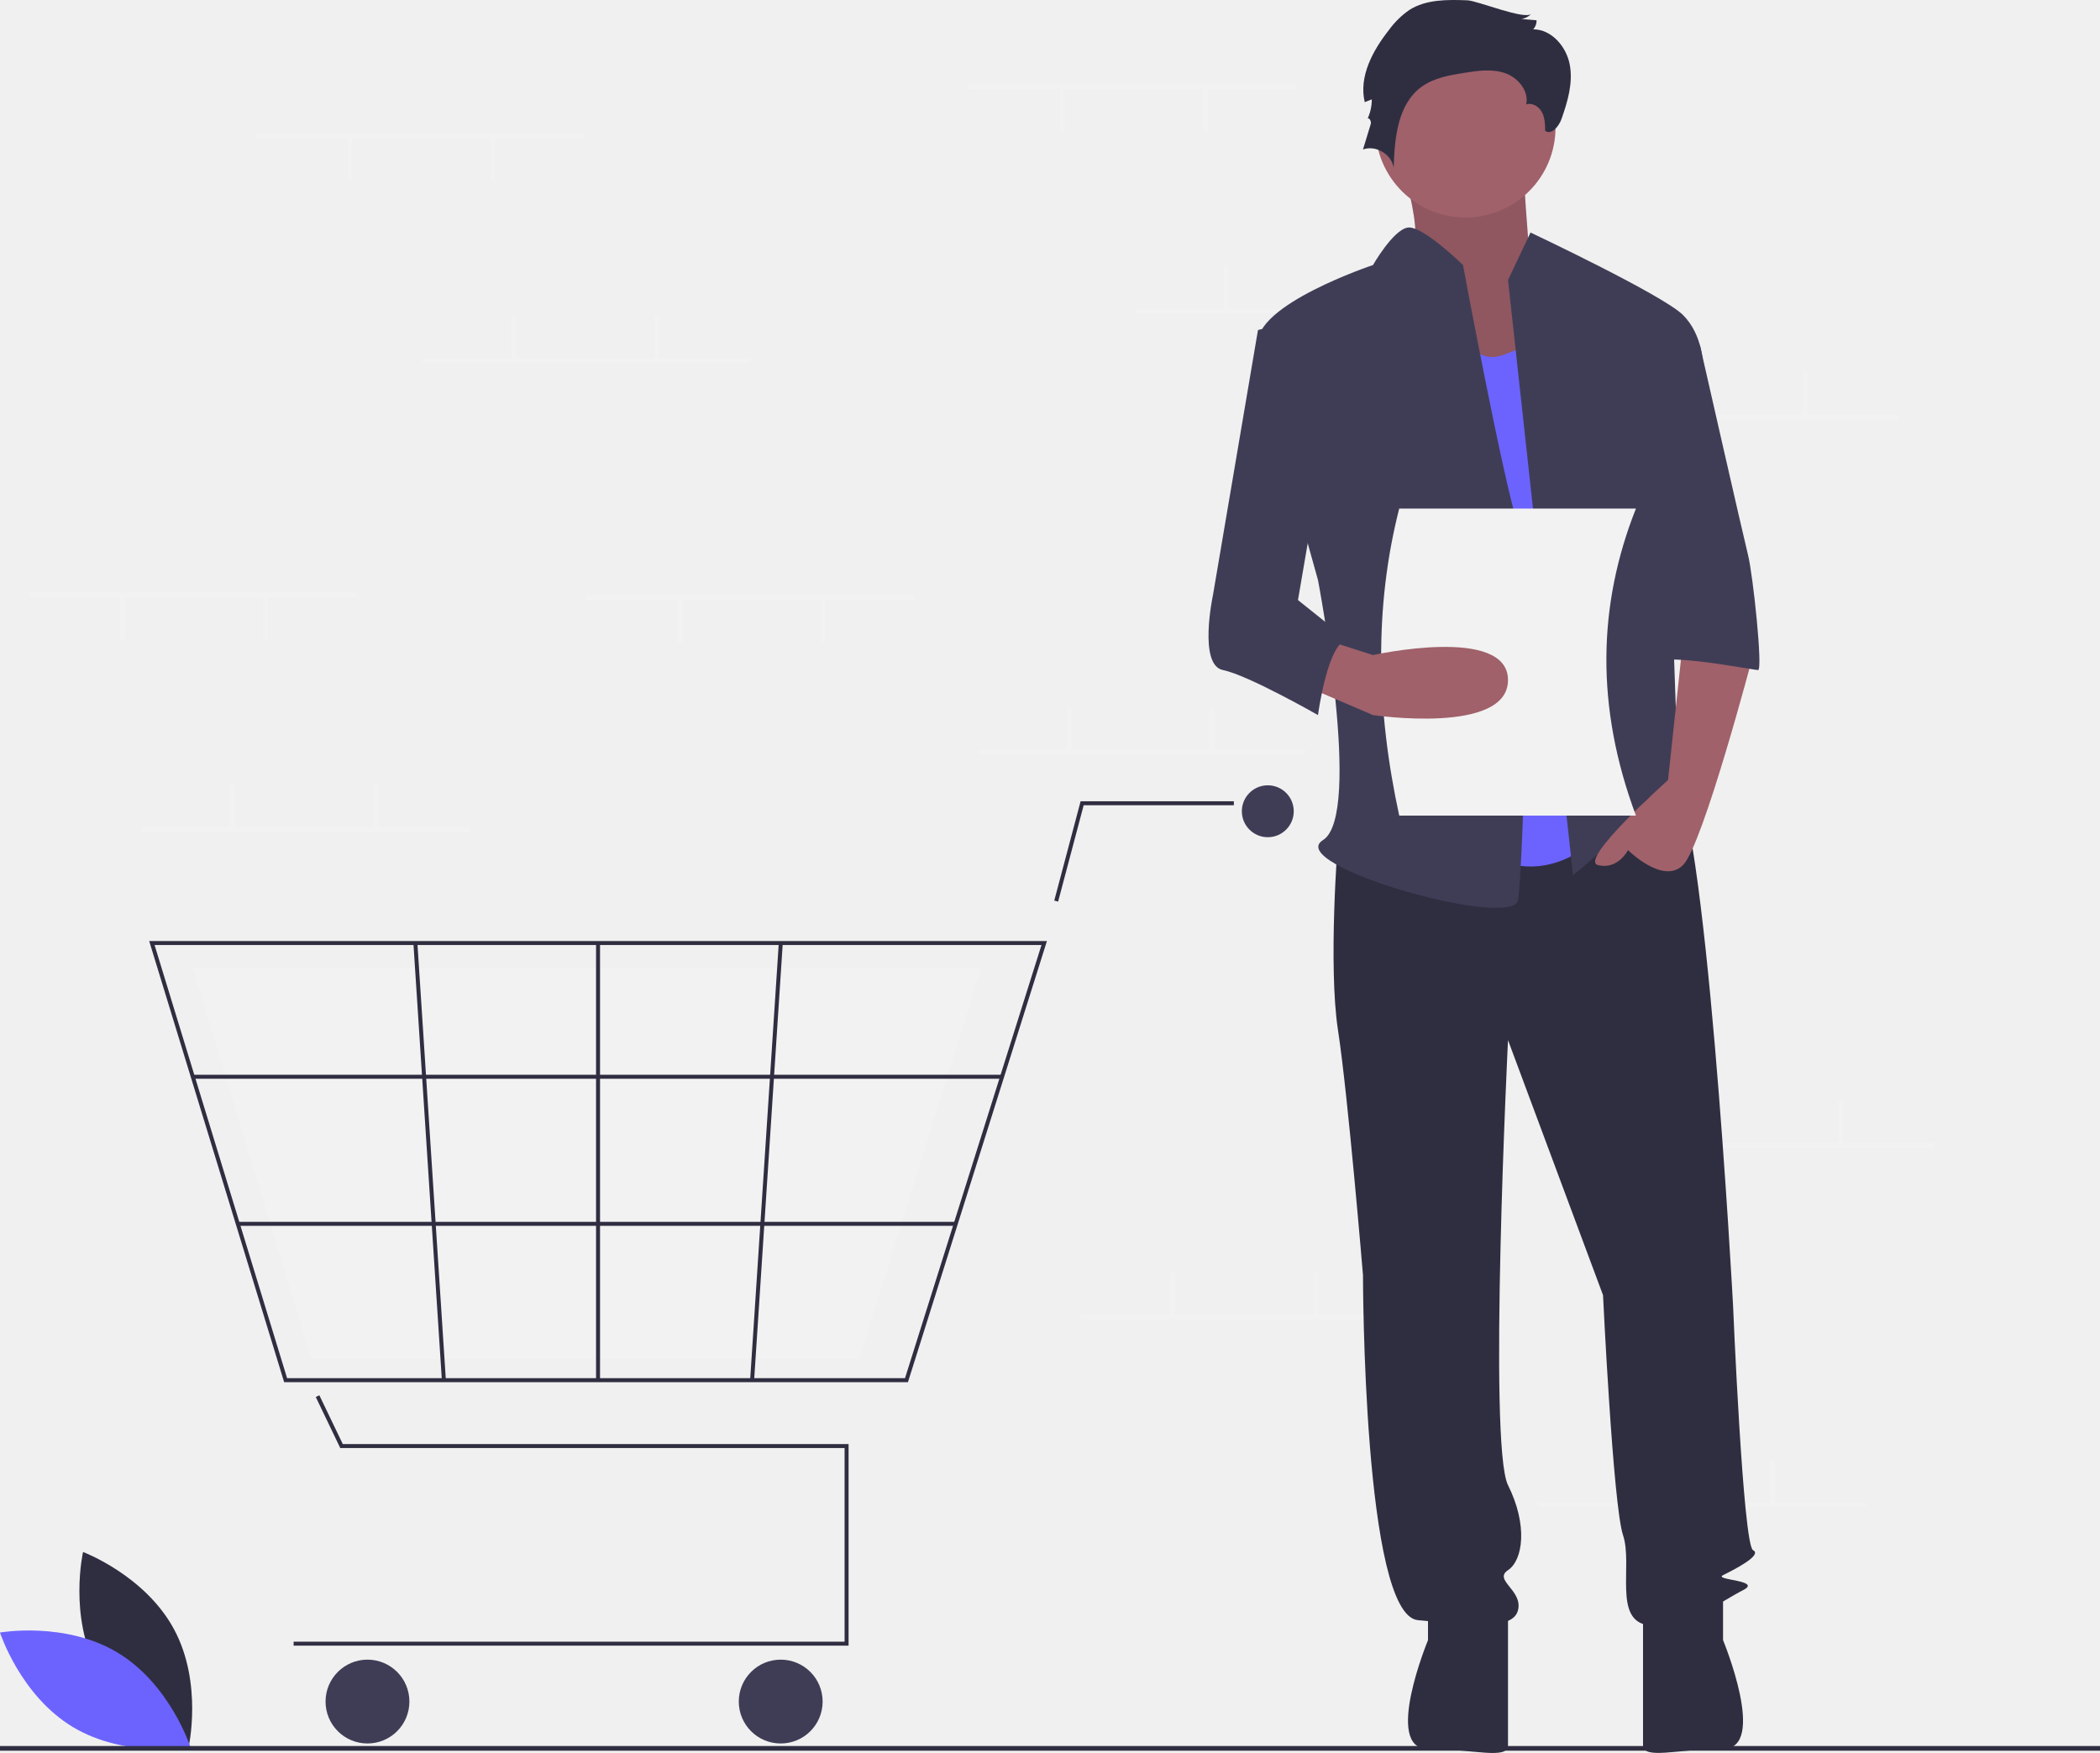
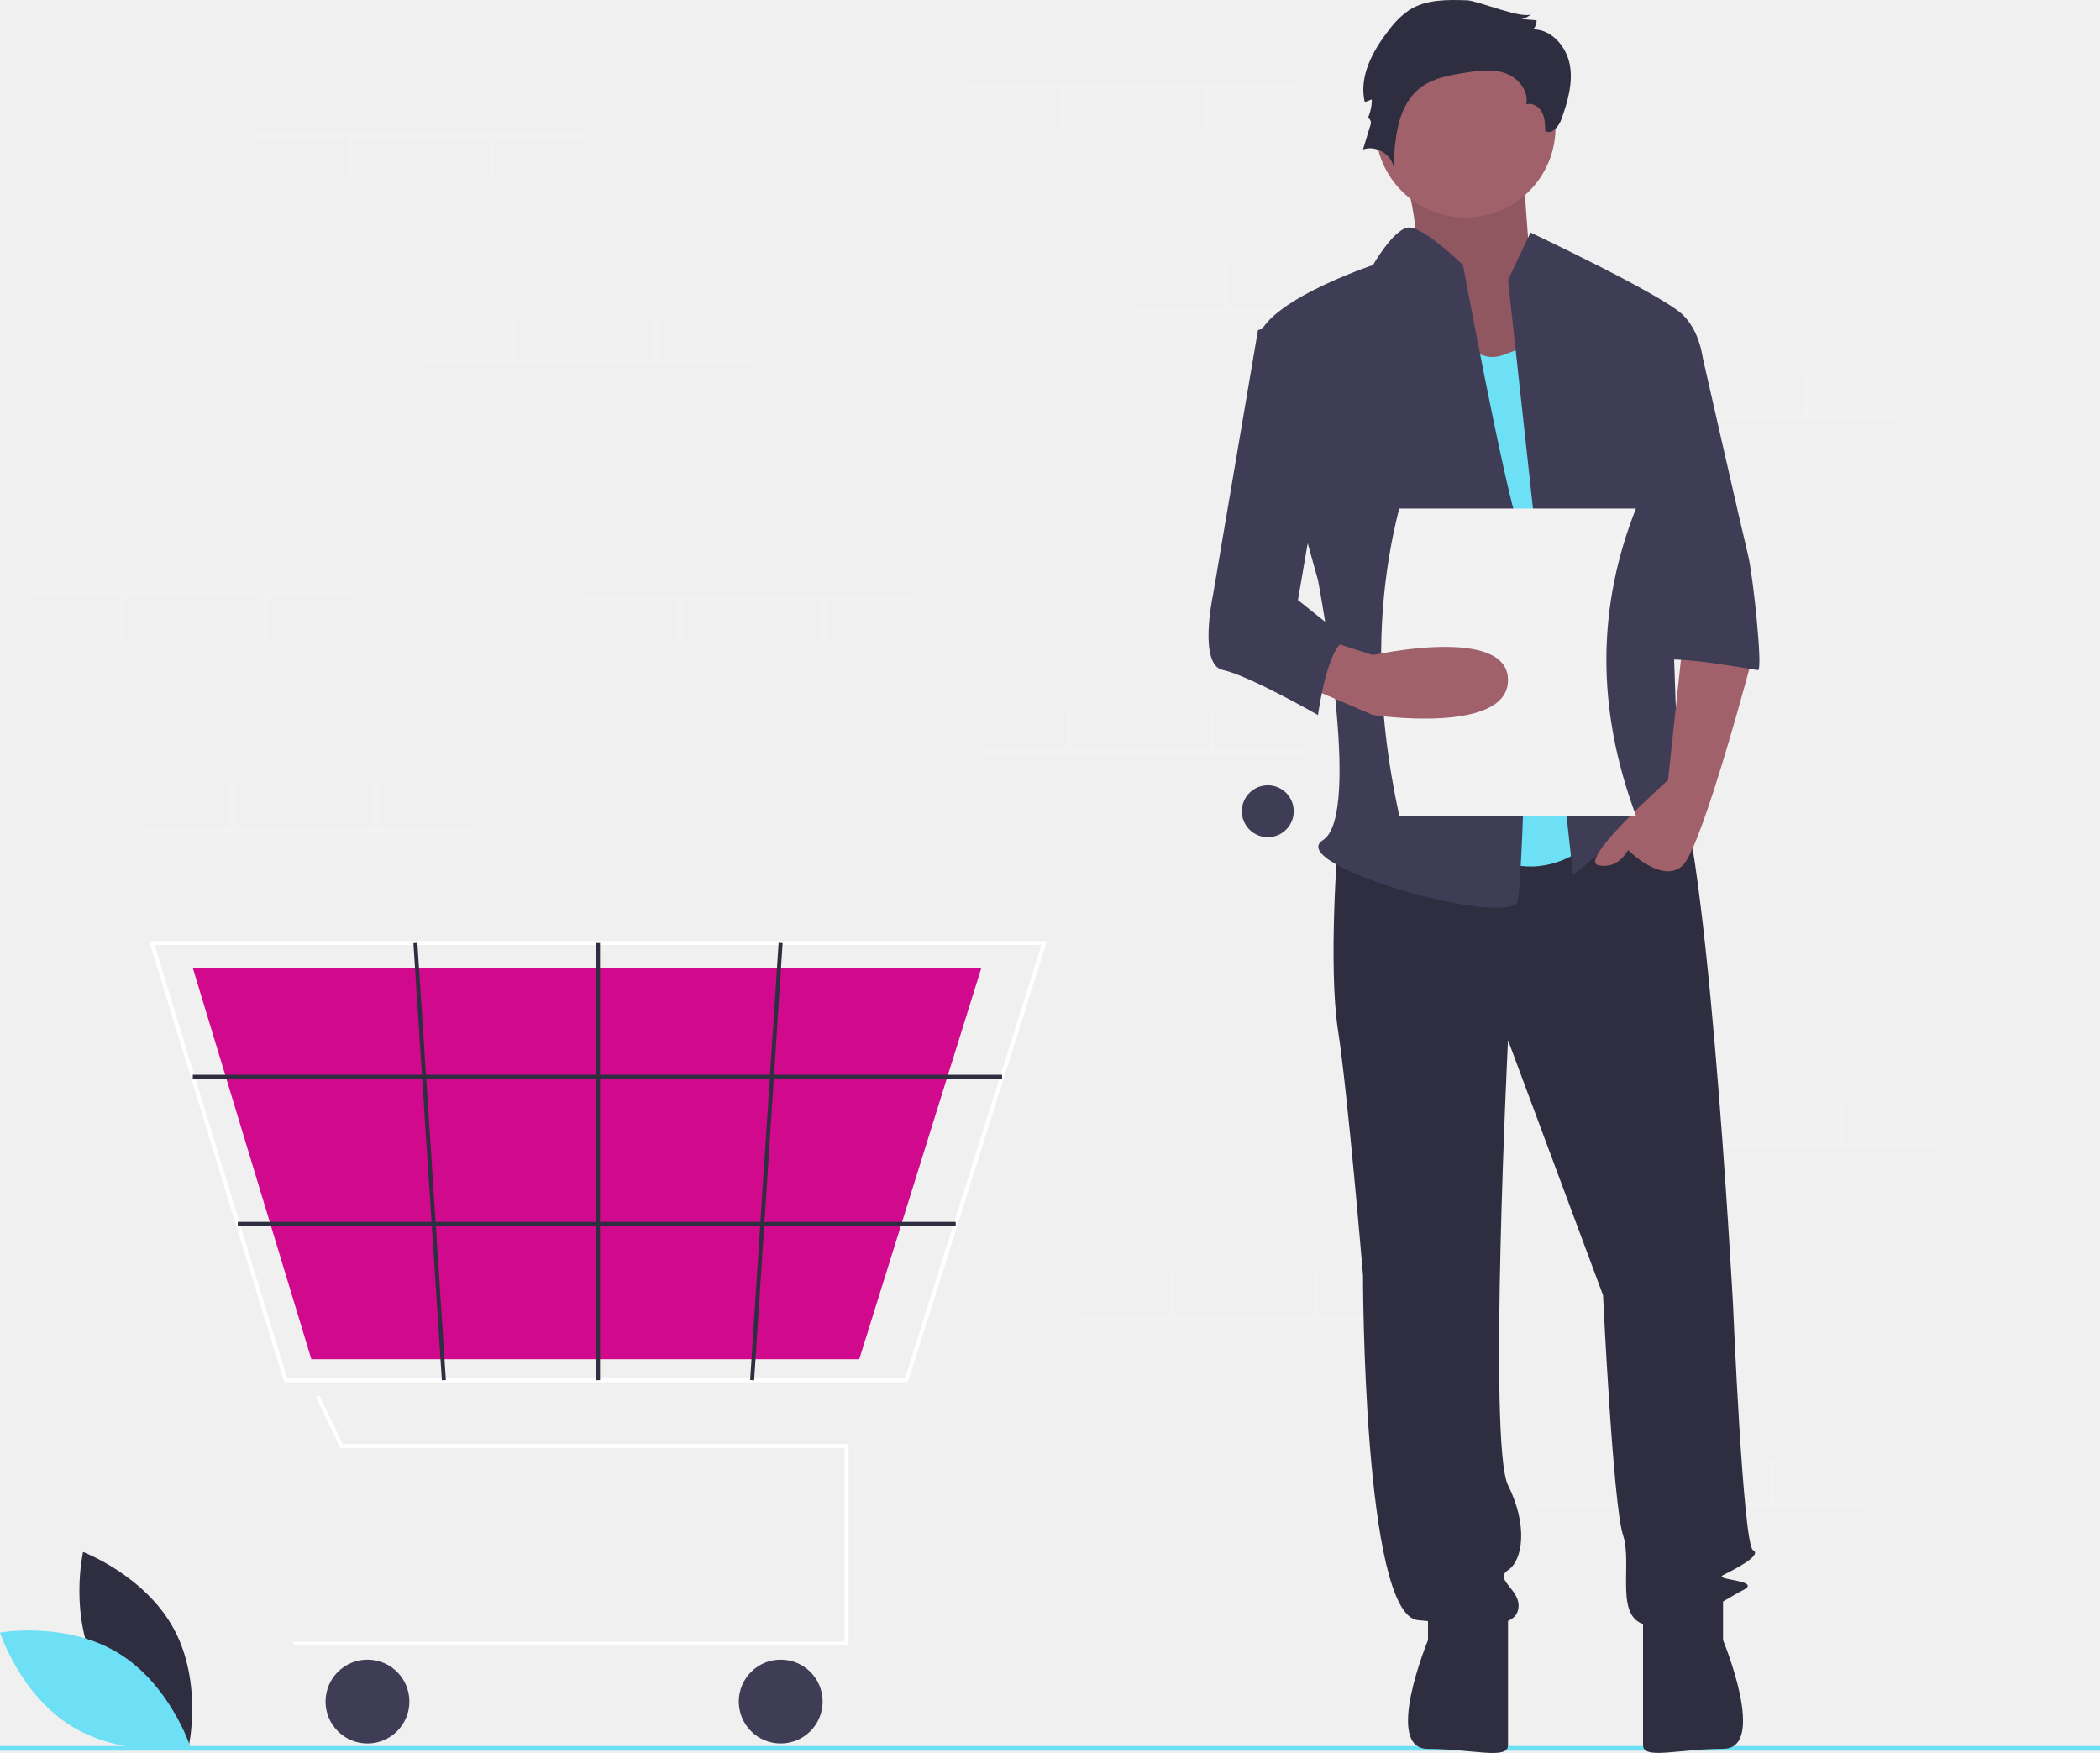
- <svg xmlns="http://www.w3.org/2000/svg" id="ffc6eb9a-0ec0-429c-85a8-ff38b44048bf" data-name="Layer 1" width="896" height="747.971" viewBox="0 0 896 747.971">
-   <path d="M193.634,788.752c12.428,23.049,38.806,32.944,38.806,32.944s6.227-27.475-6.201-50.524-38.806-32.944-38.806-32.944S181.206,765.703,193.634,788.752Z" transform="translate(-152 -76.01429)" fill="#2f2e41" />
-   <path d="M202.177,781.169c22.438,13.5,31.08,40.314,31.08,40.314s-27.738,4.927-50.177-8.573S152,772.596,152,772.596,179.738,767.67,202.177,781.169Z" transform="translate(-152 -76.01429)" fill="#6c63ff" />
-   <rect x="413.248" y="35.908" width="140" height="2" fill="#f2f2f2" />
-   <rect x="513.249" y="37.408" width="2" height="18.5" fill="#f2f2f2" />
-   <rect x="452.248" y="37.408" width="2" height="18.5" fill="#f2f2f2" />
-   <rect x="484.248" y="131.908" width="140" height="2" fill="#f2f2f2" />
-   <rect x="522.249" y="113.908" width="2" height="18.5" fill="#f2f2f2" />
-   <rect x="583.249" y="113.908" width="2" height="18.5" fill="#f2f2f2" />
-   <rect x="670.249" y="176.908" width="140" height="2" fill="#f2f2f2" />
-   <rect x="708.249" y="158.908" width="2" height="18.5" fill="#f2f2f2" />
-   <rect x="769.249" y="158.908" width="2" height="18.5" fill="#f2f2f2" />
-   <rect x="656.249" y="640.908" width="140" height="2" fill="#f2f2f2" />
-   <rect x="694.249" y="622.908" width="2" height="18.5" fill="#f2f2f2" />
-   <rect x="755.249" y="622.908" width="2" height="18.5" fill="#f2f2f2" />
-   <rect x="417.248" y="319.908" width="140" height="2" fill="#f2f2f2" />
-   <rect x="455.248" y="301.908" width="2" height="18.5" fill="#f2f2f2" />
-   <rect x="516.249" y="301.908" width="2" height="18.5" fill="#f2f2f2" />
-   <rect x="461.248" y="560.908" width="140" height="2" fill="#f2f2f2" />
-   <rect x="499.248" y="542.908" width="2" height="18.5" fill="#f2f2f2" />
-   <rect x="560.249" y="542.908" width="2" height="18.5" fill="#f2f2f2" />
-   <rect x="685.249" y="487.908" width="140" height="2" fill="#f2f2f2" />
-   <rect x="723.249" y="469.908" width="2" height="18.5" fill="#f2f2f2" />
-   <rect x="784.249" y="469.908" width="2" height="18.5" fill="#f2f2f2" />
-   <polygon points="362.06 702.184 125.274 702.184 125.274 700.481 360.356 700.481 360.356 617.861 145.18 617.861 134.727 596.084 136.263 595.347 146.252 616.157 362.06 616.157 362.06 702.184" fill="#2f2e41" />
-   <circle cx="156.789" cy="726.033" r="17.887" fill="#3f3d56" />
-   <circle cx="333.101" cy="726.033" r="17.887" fill="#3f3d56" />
-   <circle cx="540.927" cy="346.153" r="11.073" fill="#3f3d56" />
-   <path d="M539.385,665.767H273.237L215.648,477.531H598.693l-.349,1.108Zm-264.889-1.704H538.136l58.234-184.83H217.951Z" transform="translate(-152 -76.01429)" fill="#2f2e41" />
-   <polygon points="366.61 579.958 132.842 579.958 82.26 413.015 418.701 413.015 418.395 413.998 366.61 579.958" fill="#f2f2f2" />
-   <polygon points="451.465 384.7 449.818 384.263 461.059 341.894 526.448 341.894 526.448 343.598 462.37 343.598 451.465 384.7" fill="#2f2e41" />
-   <rect x="82.258" y="458.584" width="345.293" height="1.704" fill="#2f2e41" />
-   <rect x="101.459" y="521.344" width="306.319" height="1.704" fill="#2f2e41" />
-   <rect x="254.314" y="402.368" width="1.704" height="186.533" fill="#2f2e41" />
-   <rect x="385.557" y="570.797" width="186.929" height="1.704" transform="translate(-274.7392 936.235) rotate(-86.24919)" fill="#2f2e41" />
-   <rect x="334.457" y="478.185" width="1.704" height="186.929" transform="translate(-188.4687 -52.99638) rotate(-3.729)" fill="#2f2e41" />
-   <rect y="745" width="896" height="2" fill="#2f2e41" />
-   <path d="M747.411,137.89s14.618,41.606,5.622,48.007S783.394,244.573,783.394,244.573l47.229-12.802-25.863-43.74s-3.373-43.74-3.373-50.141S747.411,137.89,747.411,137.89Z" transform="translate(-152 -76.01429)" fill="#a0616a" />
-   <path d="M747.411,137.89s14.618,41.606,5.622,48.007S783.394,244.573,783.394,244.573l47.229-12.802-25.863-43.74s-3.373-43.74-3.373-50.141S747.411,137.89,747.411,137.89Z" transform="translate(-152 -76.01429)" opacity="0.1" />
-   <path d="M722.874,434.468s-4.267,53.341,0,81.079,10.668,104.549,10.668,104.549,0,145.089,23.47,147.222,40.539,4.267,42.673-4.267-10.668-12.802-4.267-17.069,8.535-19.203,0-36.272,0-189.895,0-189.895l40.539,108.816s4.267,89.614,8.535,102.415-4.267,36.272,10.668,38.406,32.005-10.668,40.539-14.936-12.802-4.267-8.535-6.401,17.069-8.535,12.802-10.668-8.535-104.549-8.535-104.549S879.697,414.199,864.762,405.664s-24.537,6.166-24.537,6.166Z" transform="translate(-152 -76.01429)" fill="#2f2e41" />
-   <path d="M761.279,758.784v17.069s-19.203,46.399,0,46.399,34.138,4.808,34.138-1.593V763.051Z" transform="translate(-152 -76.01429)" fill="#2f2e41" />
-   <path d="M887.165,758.754v17.069s19.203,46.399,0,46.399-34.138,4.808-34.138-1.593V763.021Z" transform="translate(-152 -76.01429)" fill="#2f2e41" />
-   <circle cx="625.282" cy="54.408" r="38.406" fill="#a0616a" />
-   <path d="M765.547,201.9s10.668,32.005,27.738,25.604l17.069-6.401L840.225,425.934s-23.47,34.138-57.609,12.802S765.547,201.9,765.547,201.9Z" transform="translate(-152 -76.01429)" fill="#6c63ff" />
-   <path d="M795.418,195.499l9.601-20.27s56.542,26.671,65.076,35.205,8.535,21.337,8.535,21.337l-14.936,53.341s4.267,117.351,4.267,121.618,14.936,27.738,4.267,19.203-12.802-17.069-21.337-4.267-27.738,27.738-27.738,27.738Z" transform="translate(-152 -76.01429)" fill="#3f3d56" />
-   <path d="M870.096,349.122l-6.401,59.742s-38.406,34.138-29.871,36.272,12.802-6.401,12.802-6.401,14.936,14.936,23.47,6.401S899.967,355.523,899.967,355.523Z" transform="translate(-152 -76.01429)" fill="#a0616a" />
-   <path d="M778.1,76.144c-8.514-.304-17.625-.455-24.804,4.133a36.313,36.313,0,0,0-8.572,8.392c-6.992,8.838-13.033,19.959-10.436,30.925l3.016-1.176a19.751,19.751,0,0,1-1.905,8.463c.425-1.235,1.847.762,1.466,2.011L733.543,139.792c5.462-2.002,12.257,2.052,13.088,7.81.38-12.661,1.693-27.18,11.964-34.593,5.18-3.739,11.735-4.88,18.042-5.894,5.818-.935,11.918-1.827,17.491.089s10.319,7.615,9.055,13.371c2.57-.885,5.444.906,6.713,3.309s1.337,5.237,1.375,7.955c2.739,1.936,5.856-1.908,6.973-5.071,2.62-7.424,4.949-15.327,3.538-23.073s-7.723-15.148-15.596-15.174a5.467,5.467,0,0,0,1.422-3.849l-6.489-.548a7.172,7.172,0,0,0,4.286-2.26C802.798,84.731,782.313,76.295,778.1,76.144Z" transform="translate(-152 -76.01429)" fill="#2f2e41" />
-   <path d="M776.215,189.098s-17.369-17.021-23.62-15.978S737.809,189.098,737.809,189.098s-51.208,17.069-49.074,34.138S714.339,323.518,714.339,323.518s19.203,100.282,2.134,110.95,81.079,38.406,83.213,25.604,6.401-140.821,0-160.024S776.215,189.098,776.215,189.098Z" transform="translate(-152 -76.01429)" fill="#3f3d56" />
-   <path d="M850.893,223.236h26.383S895.7,304.315,897.833,312.85s6.401,49.074,4.267,49.074-44.807-8.535-44.807-2.134Z" transform="translate(-152 -76.01429)" fill="#3f3d56" />
-   <path d="M850,424.014H749c-9.856-45.34-10.68-89.146,0-131H850C833.701,334.115,832.682,377.621,850,424.014Z" transform="translate(-152 -76.01429)" fill="#f2f2f2" />
-   <path d="M707.938,368.325,737.809,381.127s57.609,8.535,57.609-14.936-57.609-10.668-57.609-10.668L718.605,349.383Z" transform="translate(-152 -76.01429)" fill="#a0616a" />
-   <path d="M714.339,210.435l-25.604,6.401L669.532,329.919s-6.401,29.871,4.267,32.005S714.339,381.127,714.339,381.127s4.267-32.005,12.802-32.005L705.804,332.053,718.606,257.375Z" transform="translate(-152 -76.01429)" fill="#3f3d56" />
-   <rect x="60.248" y="352.908" width="140" height="2" fill="#f2f2f2" />
-   <rect x="98.249" y="334.908" width="2" height="18.5" fill="#f2f2f2" />
-   <rect x="159.249" y="334.908" width="2" height="18.5" fill="#f2f2f2" />
-   <rect x="109.249" y="56.908" width="140" height="2" fill="#f2f2f2" />
-   <rect x="209.249" y="58.408" width="2" height="18.5" fill="#f2f2f2" />
-   <rect x="148.249" y="58.408" width="2" height="18.5" fill="#f2f2f2" />
-   <rect x="250.249" y="253.908" width="140" height="2" fill="#f2f2f2" />
-   <rect x="350.248" y="255.408" width="2" height="18.5" fill="#f2f2f2" />
-   <rect x="289.248" y="255.408" width="2" height="18.5" fill="#f2f2f2" />
-   <rect x="12.248" y="252.908" width="140" height="2" fill="#f2f2f2" />
-   <rect x="112.249" y="254.408" width="2" height="18.5" fill="#f2f2f2" />
-   <rect x="51.248" y="254.408" width="2" height="18.5" fill="#f2f2f2" />
-   <rect x="180.249" y="152.908" width="140" height="2" fill="#f2f2f2" />
-   <rect x="218.249" y="134.908" width="2" height="18.5" fill="#f2f2f2" />
-   <rect x="279.248" y="134.908" width="2" height="18.5" fill="#f2f2f2" />
+ <svg xmlns="http://www.w3.org/2000/svg" width="896" height="747.971" viewBox="0 0 896 747.971">
+   <g id="heroImage3" transform="translate(0 0)">
+     <path id="Path_1" data-name="Path 1" d="M193.634,788.752C206.062,811.8,232.44,821.7,232.44,821.7s6.227-27.475-6.2-50.524-38.806-32.943-38.806-32.943S181.206,765.7,193.634,788.752Z" transform="translate(-152 -76.014)" fill="#2f2e41" />
+     <path id="Path_2" data-name="Path 2" d="M202.177,781.169c22.438,13.5,31.08,40.314,31.08,40.314s-27.738,4.927-50.176-8.573S152,772.6,152,772.6,179.738,767.67,202.177,781.169Z" transform="translate(-152 -76.014)" fill="#6de0f6" />
+     <rect id="Rectangle_1" data-name="Rectangle 1" width="140" height="2" transform="translate(413.249 35.908)" fill="#f2f2f2" />
+     <rect id="Rectangle_2" data-name="Rectangle 2" width="2" height="18.5" transform="translate(513.248 37.408)" fill="#f2f2f2" />
+     <rect id="Rectangle_3" data-name="Rectangle 3" width="2" height="18.5" transform="translate(452.249 37.408)" fill="#f2f2f2" />
+     <rect id="Rectangle_4" data-name="Rectangle 4" width="140" height="2" transform="translate(484.249 131.908)" fill="#f2f2f2" />
+     <rect id="Rectangle_5" data-name="Rectangle 5" width="2" height="18.5" transform="translate(522.248 113.908)" fill="#f2f2f2" />
+     <rect id="Rectangle_6" data-name="Rectangle 6" width="2" height="18.5" transform="translate(583.248 113.908)" fill="#f2f2f2" />
+     <rect id="Rectangle_7" data-name="Rectangle 7" width="140" height="2" transform="translate(670.248 176.908)" fill="#f2f2f2" />
+     <rect id="Rectangle_8" data-name="Rectangle 8" width="2" height="18.5" transform="translate(708.248 158.908)" fill="#f2f2f2" />
+     <rect id="Rectangle_9" data-name="Rectangle 9" width="2" height="18.5" transform="translate(769.248 158.908)" fill="#f2f2f2" />
+     <rect id="Rectangle_10" data-name="Rectangle 10" width="140" height="2" transform="translate(656.248 640.908)" fill="#f2f2f2" />
+     <rect id="Rectangle_11" data-name="Rectangle 11" width="2" height="18.5" transform="translate(694.248 622.908)" fill="#f2f2f2" />
+     <rect id="Rectangle_12" data-name="Rectangle 12" width="2" height="18.5" transform="translate(755.248 622.908)" fill="#f2f2f2" />
+     <rect id="Rectangle_13" data-name="Rectangle 13" width="140" height="2" transform="translate(417.249 319.908)" fill="#f2f2f2" />
+     <rect id="Rectangle_14" data-name="Rectangle 14" width="2" height="18.5" transform="translate(455.249 301.908)" fill="#f2f2f2" />
+     <rect id="Rectangle_15" data-name="Rectangle 15" width="2" height="18.5" transform="translate(516.248 301.908)" fill="#f2f2f2" />
+     <rect id="Rectangle_16" data-name="Rectangle 16" width="140" height="2" transform="translate(461.249 560.908)" fill="#f2f2f2" />
+     <rect id="Rectangle_17" data-name="Rectangle 17" width="2" height="18.5" transform="translate(499.249 542.908)" fill="#f2f2f2" />
+     <rect id="Rectangle_18" data-name="Rectangle 18" width="2" height="18.5" transform="translate(560.248 542.908)" fill="#f2f2f2" />
+     <rect id="Rectangle_19" data-name="Rectangle 19" width="140" height="2" transform="translate(685.248 487.908)" fill="#f2f2f2" />
+     <rect id="Rectangle_20" data-name="Rectangle 20" width="2" height="18.5" transform="translate(723.248 469.908)" fill="#f2f2f2" />
+     <rect id="Rectangle_21" data-name="Rectangle 21" width="2" height="18.5" transform="translate(784.248 469.908)" fill="#f2f2f2" />
+     <path id="Path_3" data-name="Path 3" d="M362.06,702.184H125.274v-1.7H360.356v-82.62H145.18l-10.453-21.777,1.536-.737,9.989,20.81H362.06Z" fill="#fff" />
+     <circle id="Ellipse_1" data-name="Ellipse 1" cx="17.887" cy="17.887" r="17.887" transform="translate(138.902 708.146)" fill="#3f3d56" />
+     <circle id="Ellipse_2" data-name="Ellipse 2" cx="17.887" cy="17.887" r="17.887" transform="translate(315.214 708.146)" fill="#3f3d56" />
+     <circle id="Ellipse_3" data-name="Ellipse 3" cx="11.073" cy="11.073" r="11.073" transform="translate(529.854 335.08)" fill="#3f3d56" />
+     <path id="Path_4" data-name="Path 4" d="M539.385,665.767H273.237L215.648,477.531H598.693l-.349,1.108Zm-264.888-1.7H538.136l58.234-184.83H217.951Z" transform="translate(-152 -76.014)" fill="#fff" />
+     <path id="Path_5" data-name="Path 5" d="M366.61,579.958H132.842L82.26,413.015H418.7l-.306.983Z" fill="#d0098d" />
+     <rect id="Rectangle_22" data-name="Rectangle 22" width="345.293" height="1.704" transform="translate(82.258 458.584)" fill="#2f2e41" />
+     <rect id="Rectangle_23" data-name="Rectangle 23" width="306.319" height="1.704" transform="translate(101.459 521.344)" fill="#2f2e41" />
+     <rect id="Rectangle_24" data-name="Rectangle 24" width="1.704" height="186.533" transform="translate(254.314 402.368)" fill="#2f2e41" />
+     <rect id="Rectangle_25" data-name="Rectangle 25" width="186.929" height="1.704" transform="matrix(0.065, -0.998, 0.998, 0.065, 320.059, 588.845)" fill="#2f2e41" />
+     <rect id="Rectangle_26" data-name="Rectangle 26" width="1.704" height="186.929" transform="translate(176.38 402.422) rotate(-3.729)" fill="#2f2e41" />
+     <rect id="Rectangle_27" data-name="Rectangle 27" width="896" height="2" transform="translate(0 745)" fill="#6de0f6" />
+     <path id="Path_7" data-name="Path 7" d="M747.411,137.89s14.618,41.606,5.622,48.007,30.361,58.676,30.361,58.676l47.229-12.8-25.863-43.74s-3.373-43.74-3.373-50.141S747.411,137.89,747.411,137.89Z" transform="translate(-152 -76.014)" fill="#a0616a" />
+     <path id="Path_8" data-name="Path 8" d="M747.411,137.89s14.618,41.606,5.622,48.007,30.361,58.676,30.361,58.676l47.229-12.8-25.863-43.74s-3.373-43.74-3.373-50.141S747.411,137.89,747.411,137.89Z" transform="translate(-152 -76.014)" opacity="0.1" />
+     <path id="Path_9" data-name="Path 9" d="M722.874,434.468s-4.267,53.341,0,81.079S733.542,620.1,733.542,620.1s0,145.089,23.47,147.222,40.539,4.267,42.673-4.267-10.668-12.8-4.267-17.069,8.535-19.2,0-36.272,0-189.9,0-189.9L835.958,628.63s4.267,89.614,8.535,102.415-4.267,36.272,10.668,38.406,32-10.668,40.539-14.936-12.8-4.267-8.535-6.4,17.069-8.535,12.8-10.668S891.433,632.9,891.433,632.9,879.7,414.2,864.762,405.664s-24.537,6.166-24.537,6.166Z" transform="translate(-152 -76.014)" fill="#2f2e41" />
+     <path id="Path_10" data-name="Path 10" d="M761.279,758.784v17.069s-19.2,46.4,0,46.4,34.138,4.808,34.138-1.593V763.051Z" transform="translate(-152 -76.014)" fill="#2f2e41" />
+     <path id="Path_11" data-name="Path 11" d="M887.165,758.754v17.069s19.2,46.4,0,46.4-34.138,4.808-34.138-1.593V763.021Z" transform="translate(-152 -76.014)" fill="#2f2e41" />
+     <circle id="Ellipse_4" data-name="Ellipse 4" cx="38.406" cy="38.406" r="38.406" transform="translate(586.876 16.002)" fill="#a0616a" />
+     <path id="Path_12" data-name="Path 12" d="M765.547,201.9s10.668,32,27.737,25.6l17.069-6.4,29.871,204.831s-23.47,34.138-57.609,12.8S765.547,201.9,765.547,201.9Z" transform="translate(-152 -76.014)" fill="#6de0f6" />
+     <path id="Path_13" data-name="Path 13" d="M795.418,195.5l9.6-20.27S861.561,201.9,870.1,210.435s8.535,21.337,8.535,21.337l-14.936,53.341s4.267,117.351,4.267,121.618,14.936,27.737,4.267,19.2-12.8-17.069-21.336-4.267S823.156,449.4,823.156,449.4Z" transform="translate(-152 -76.014)" fill="#3f3d56" />
+     <path id="Path_14" data-name="Path 14" d="M870.1,349.122l-6.4,59.742S825.289,443,833.824,445.136s12.8-6.4,12.8-6.4,14.936,14.936,23.47,6.4,29.871-89.613,29.871-89.613Z" transform="translate(-152 -76.014)" fill="#a0616a" />
+     <path id="Path_15" data-name="Path 15" d="M778.1,76.144c-8.514-.3-17.625-.455-24.8,4.133a36.312,36.312,0,0,0-8.572,8.392c-6.992,8.838-13.032,19.959-10.435,30.925l3.016-1.176a19.75,19.75,0,0,1-1.9,8.462c.424-1.234,1.847.762,1.466,2.011l-3.323,10.9c5.462-2,12.257,2.052,13.088,7.81.38-12.661,1.693-27.18,11.964-34.593,5.18-3.739,11.735-4.88,18.042-5.894,5.818-.935,11.918-1.827,17.491.089s10.319,7.615,9.055,13.371c2.57-.885,5.444.906,6.713,3.309s1.337,5.238,1.375,7.955c2.739,1.936,5.856-1.908,6.973-5.071,2.62-7.424,4.949-15.327,3.538-23.073s-7.723-15.148-15.6-15.174a5.467,5.467,0,0,0,1.422-3.849l-6.489-.548a7.172,7.172,0,0,0,4.286-2.26C802.8,84.73,782.313,76.295,778.1,76.144Z" transform="translate(-152 -76.014)" fill="#2f2e41" />
+     <path id="Path_16" data-name="Path 16" d="M776.215,189.1s-17.369-17.021-23.62-15.978S737.809,189.1,737.809,189.1s-51.208,17.069-49.074,34.139,25.6,100.281,25.6,100.281,19.2,100.282,2.134,110.95,81.079,38.406,83.213,25.6,6.4-140.821,0-160.024S776.215,189.1,776.215,189.1Z" transform="translate(-152 -76.014)" fill="#3f3d56" />
+     <path id="Path_17" data-name="Path 17" d="M850.893,223.236h26.383s18.424,81.079,20.557,89.614,6.4,49.074,4.267,49.074-44.807-8.535-44.807-2.134Z" transform="translate(-152 -76.014)" fill="#3f3d56" />
+     <path id="Path_18" data-name="Path 18" d="M850,424.014H749c-9.856-45.34-10.68-89.147,0-131H850C833.7,334.115,832.682,377.621,850,424.014Z" transform="translate(-152 -76.014)" fill="#f2f2f2" />
+     <path id="Path_19" data-name="Path 19" d="M707.938,368.325l29.871,12.8s57.609,8.535,57.609-14.936-57.609-10.668-57.609-10.668l-19.2-6.14Z" transform="translate(-152 -76.014)" fill="#a0616a" />
+     <path id="Path_20" data-name="Path 20" d="M714.339,210.435l-25.6,6.4-19.2,113.083s-6.4,29.871,4.267,32,40.54,19.2,40.54,19.2,4.267-32,12.8-32L705.8,332.053l12.8-74.678Z" transform="translate(-152 -76.014)" fill="#3f3d56" />
+     <rect id="Rectangle_28" data-name="Rectangle 28" width="140" height="2" transform="translate(60.249 352.908)" fill="#f2f2f2" />
+     <rect id="Rectangle_29" data-name="Rectangle 29" width="2" height="18.5" transform="translate(98.248 334.908)" fill="#f2f2f2" />
+     <rect id="Rectangle_30" data-name="Rectangle 30" width="2" height="18.5" transform="translate(159.249 334.908)" fill="#f2f2f2" />
+     <rect id="Rectangle_31" data-name="Rectangle 31" width="140" height="2" transform="translate(109.248 56.908)" fill="#f2f2f2" />
+     <rect id="Rectangle_32" data-name="Rectangle 32" width="2" height="18.5" transform="translate(209.249 58.408)" fill="#f2f2f2" />
+     <rect id="Rectangle_33" data-name="Rectangle 33" width="2" height="18.5" transform="translate(148.249 58.408)" fill="#f2f2f2" />
+     <rect id="Rectangle_34" data-name="Rectangle 34" width="140" height="2" transform="translate(250.249 253.908)" fill="#f2f2f2" />
+     <rect id="Rectangle_35" data-name="Rectangle 35" width="2" height="18.5" transform="translate(350.249 255.408)" fill="#f2f2f2" />
+     <rect id="Rectangle_36" data-name="Rectangle 36" width="2" height="18.5" transform="translate(289.249 255.408)" fill="#f2f2f2" />
+     <rect id="Rectangle_37" data-name="Rectangle 37" width="140" height="2" transform="translate(12.248 252.908)" fill="#f2f2f2" />
+     <rect id="Rectangle_38" data-name="Rectangle 38" width="2" height="18.5" transform="translate(112.248 254.408)" fill="#f2f2f2" />
+     <rect id="Rectangle_39" data-name="Rectangle 39" width="2" height="18.5" transform="translate(51.249 254.408)" fill="#f2f2f2" />
+     <rect id="Rectangle_40" data-name="Rectangle 40" width="140" height="2" transform="translate(180.249 152.908)" fill="#f2f2f2" />
+     <rect id="Rectangle_41" data-name="Rectangle 41" width="2" height="18.5" transform="translate(218.249 134.908)" fill="#f2f2f2" />
+     <rect id="Rectangle_42" data-name="Rectangle 42" width="2" height="18.5" transform="translate(279.249 134.908)" fill="#f2f2f2" />
+   </g>
</svg>
